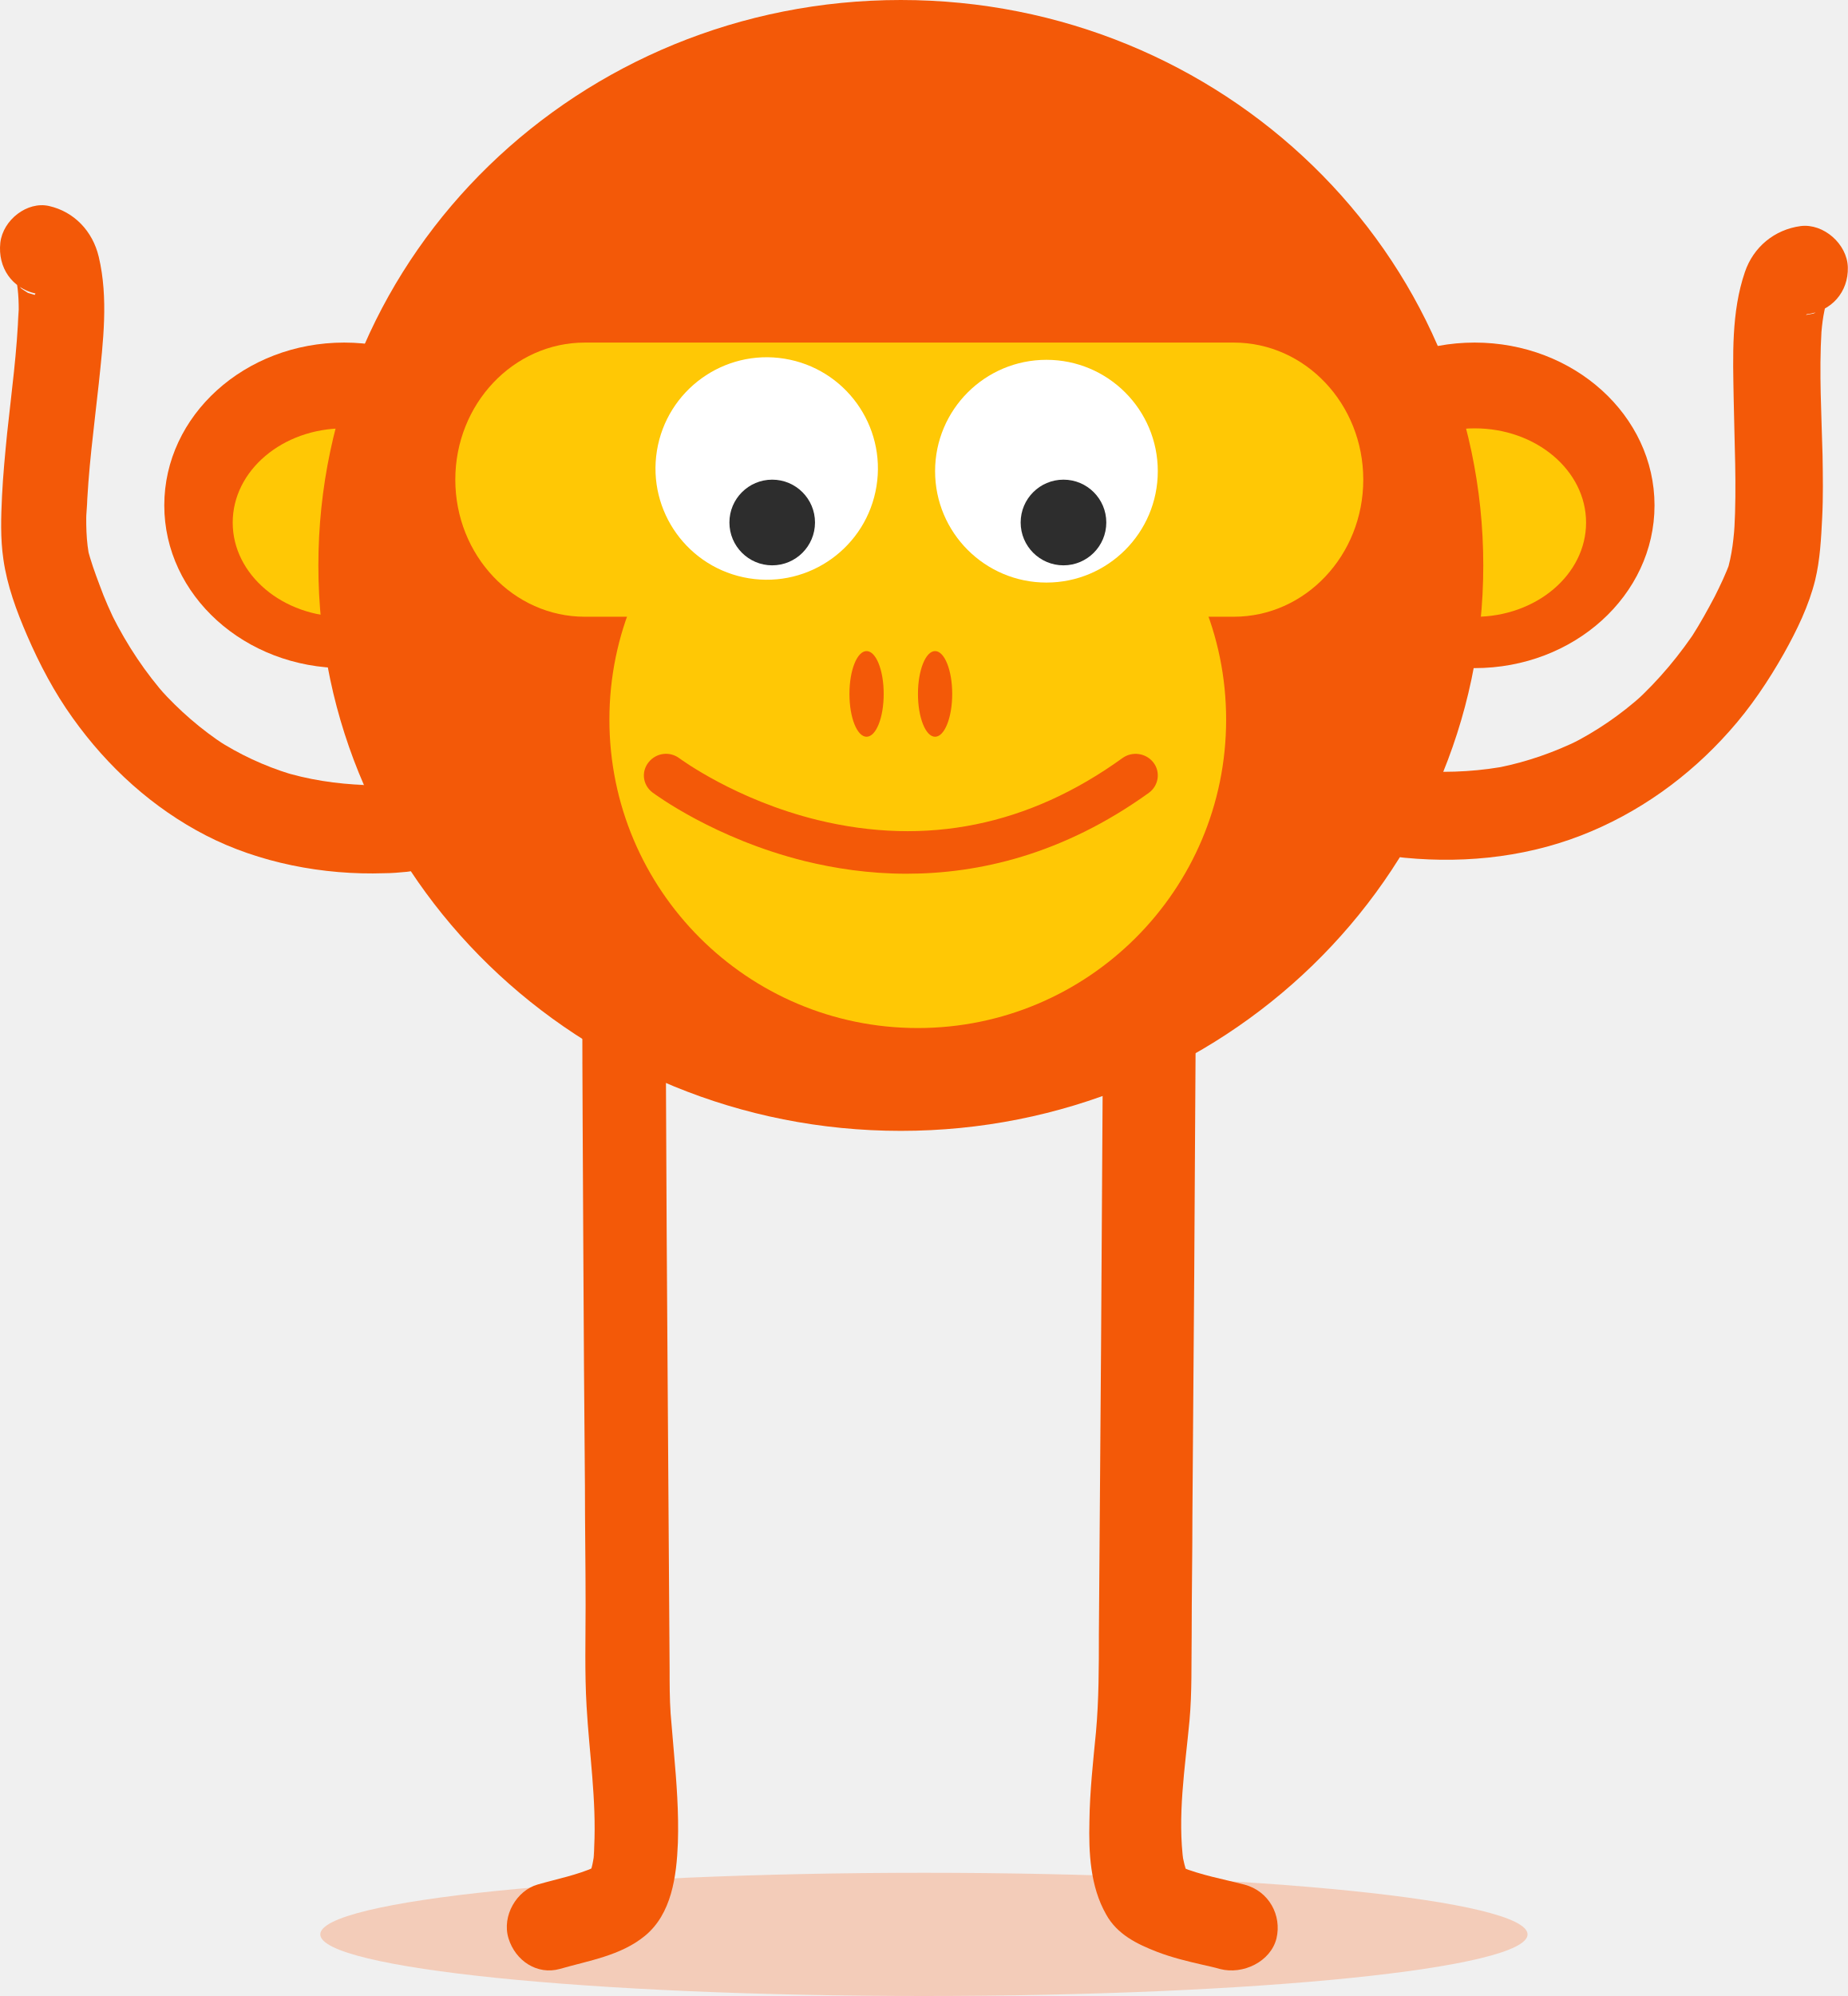
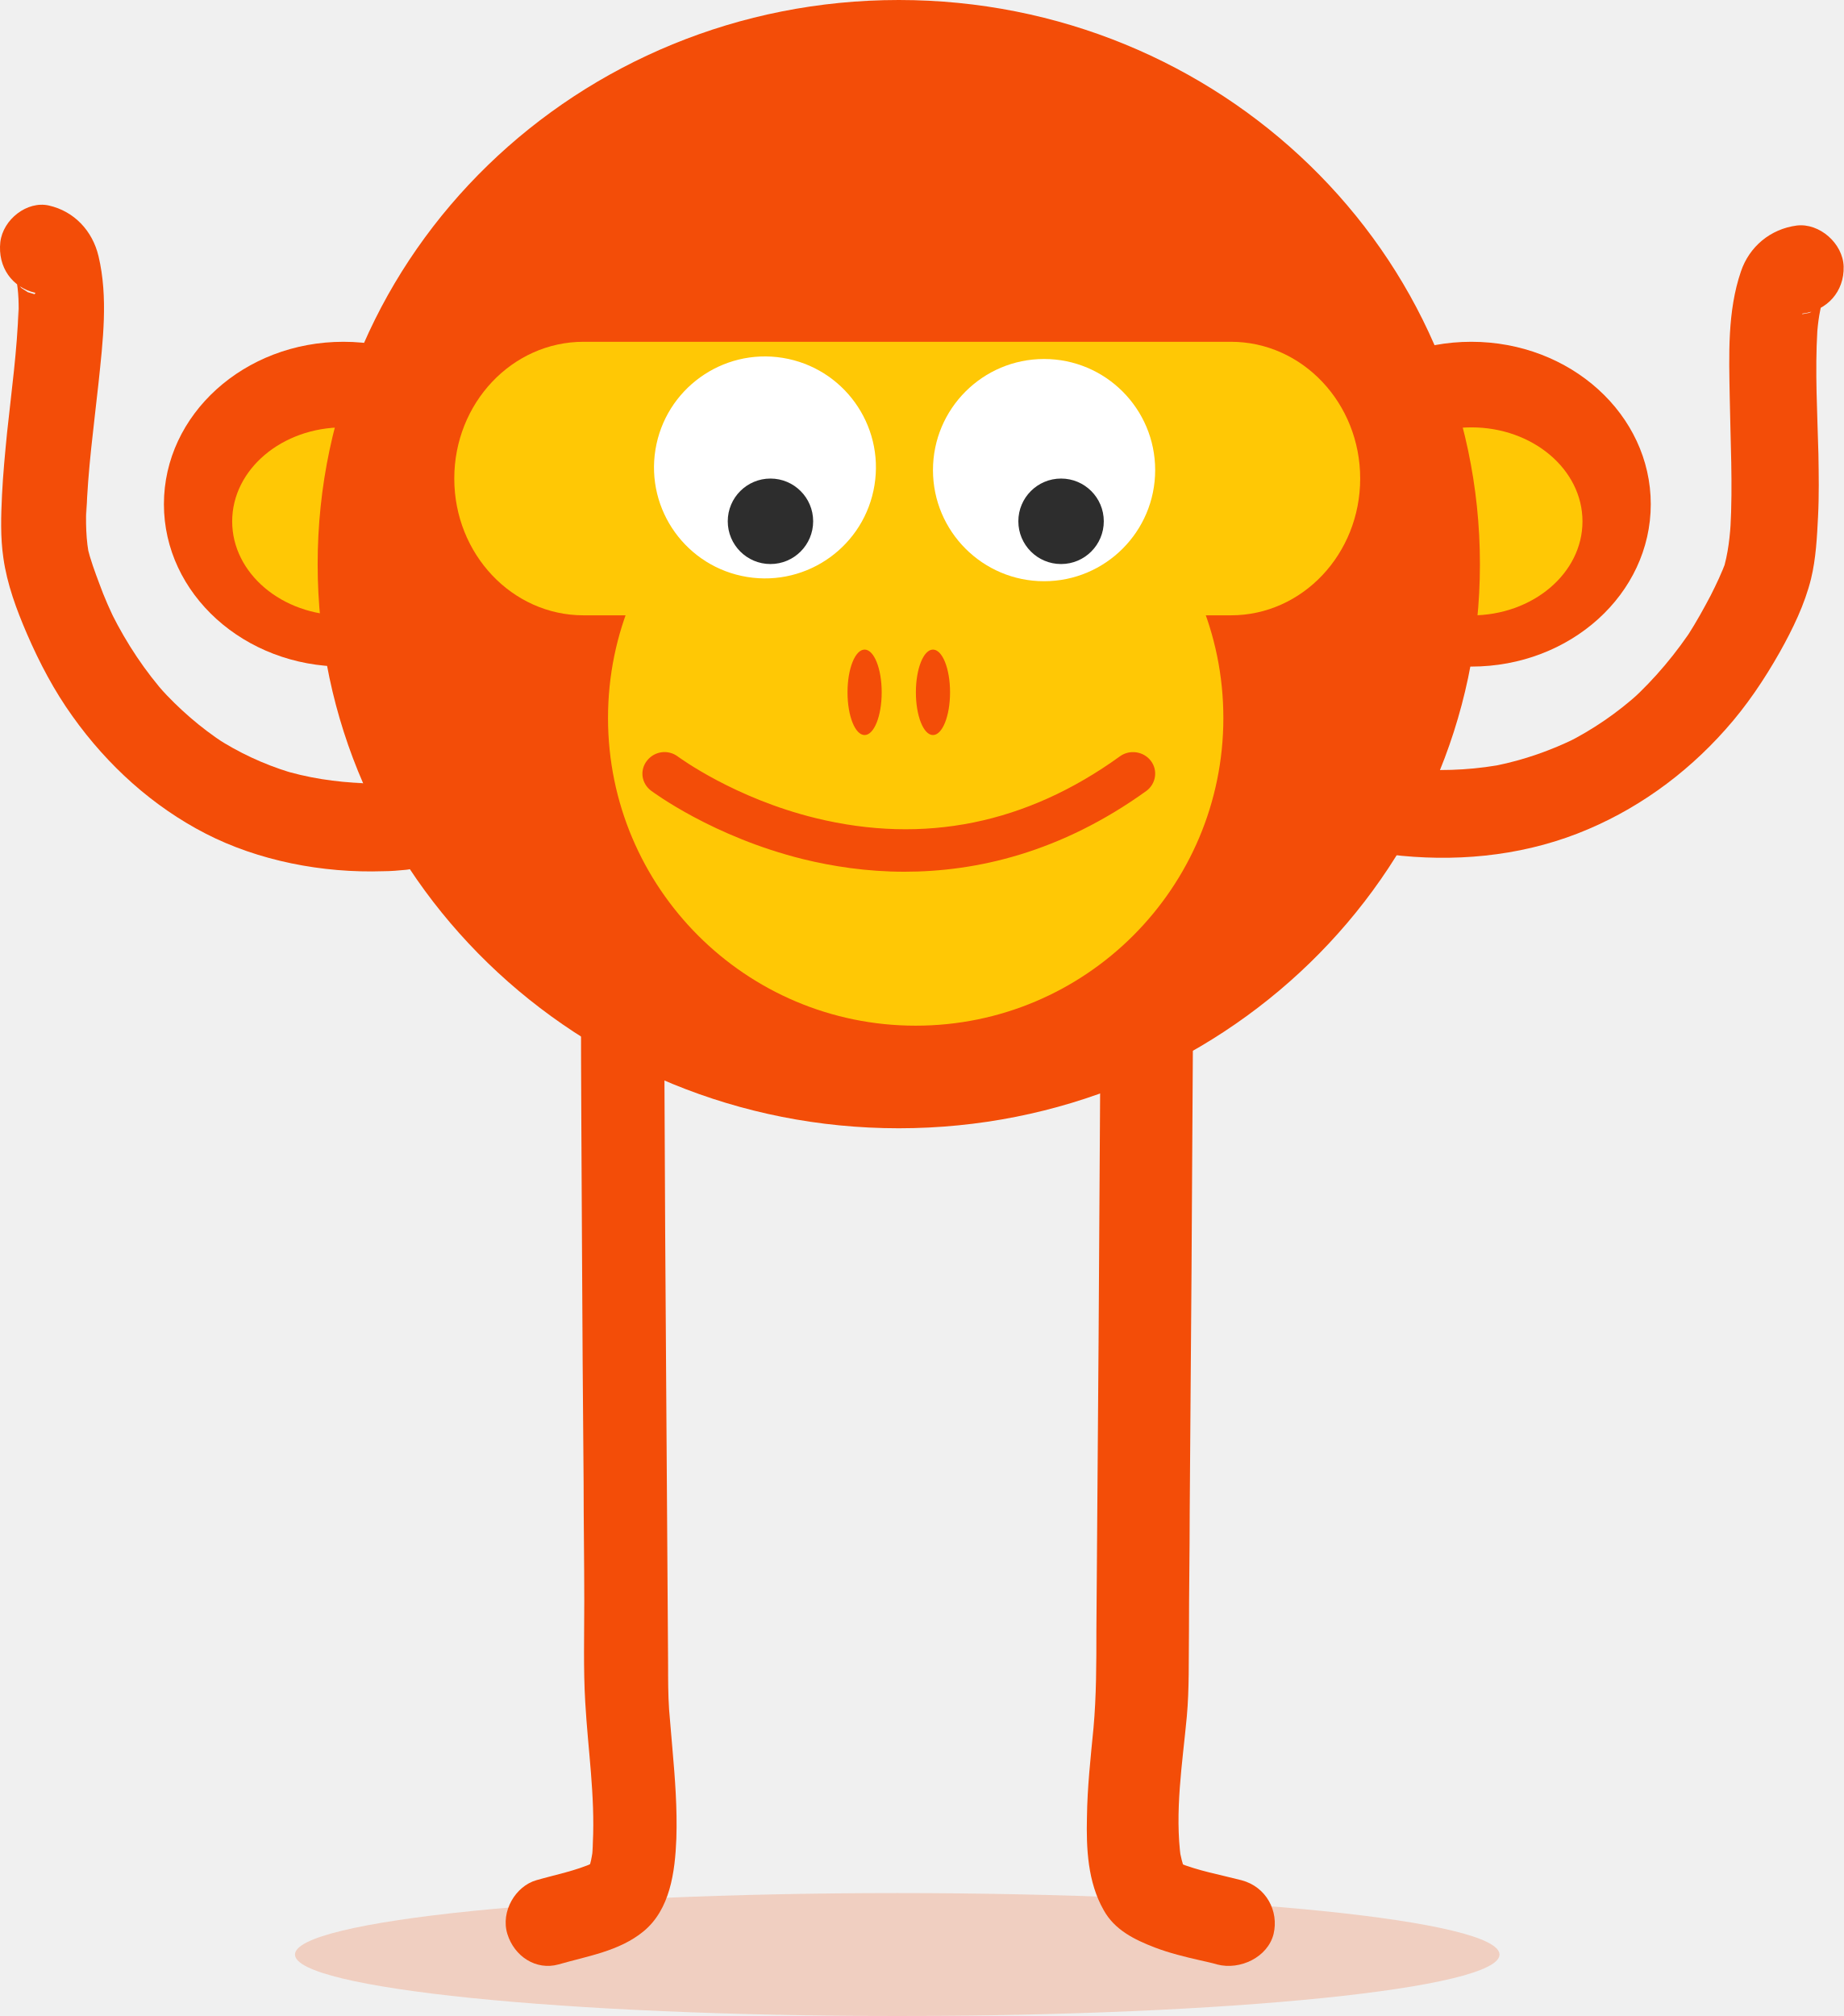
- <svg xmlns="http://www.w3.org/2000/svg" width="75" height="81" viewBox="0 0 75 81" fill="none">
-   <ellipse cx="37.5" cy="78.5" rx="24.5" ry="2.5" fill="#FF5500" fill-opacity="0.23" />
-   <path d="M23.62 30.981C23.62 34.238 23.62 37.48 23.634 40.737C23.634 43.994 23.66 47.236 23.674 50.493C23.687 53.764 23.714 57.02 23.741 60.291C23.741 61.913 23.768 63.52 23.768 65.141C23.768 66.509 23.728 67.89 23.808 69.244C23.916 71.147 24.211 73.036 24.117 74.954C24.117 75.179 24.09 75.405 24.063 75.616C24.077 75.461 24.104 75.306 24.13 75.151C24.09 75.489 24.023 75.842 23.889 76.152C23.942 76.011 23.996 75.87 24.063 75.729C24.01 75.856 23.942 75.983 23.875 76.096C23.969 75.983 24.05 75.856 24.144 75.743C24.09 75.814 24.023 75.87 23.956 75.926C24.063 75.828 24.184 75.743 24.291 75.644C24.13 75.771 23.942 75.856 23.768 75.94C23.902 75.884 24.036 75.828 24.171 75.757C23.419 76.096 22.6 76.251 21.821 76.476C20.975 76.716 20.358 77.745 20.639 78.661C20.921 79.578 21.808 80.156 22.721 79.902C23.889 79.564 25.191 79.366 26.171 78.563C27.259 77.674 27.46 76.152 27.514 74.784C27.554 73.558 27.46 72.331 27.353 71.119C27.313 70.597 27.259 70.061 27.219 69.54C27.178 68.933 27.178 68.327 27.178 67.735C27.151 63.816 27.125 59.883 27.098 55.963C27.071 52.058 27.044 48.139 27.031 44.233C27.017 40.3 27.004 36.381 27.004 32.447V30.981C27.004 30.05 26.225 29.162 25.312 29.205C24.399 29.247 23.62 29.98 23.62 30.981Z" fill="#F35908" />
-   <path d="M44.793 30.995C44.793 34.929 44.793 38.848 44.763 42.782C44.734 46.716 44.719 50.635 44.69 54.555C44.66 58.474 44.63 62.408 44.601 66.328C44.601 67.653 44.601 68.978 44.483 70.289C44.365 71.502 44.232 72.7 44.217 73.913C44.187 75.182 44.246 76.549 44.896 77.691C45.339 78.495 46.137 78.89 46.979 79.214C47.57 79.44 48.205 79.595 48.825 79.736C49.062 79.792 49.283 79.835 49.519 79.905C50.45 80.145 51.572 79.609 51.809 78.664C52.03 77.734 51.513 76.747 50.509 76.479C49.638 76.253 48.751 76.098 47.924 75.76C48.072 75.816 48.22 75.873 48.367 75.943C48.16 75.859 47.968 75.76 47.791 75.647C47.909 75.746 48.042 75.83 48.16 75.929C48.087 75.873 48.013 75.816 47.954 75.746C48.057 75.859 48.146 75.985 48.249 76.098C48.16 75.985 48.087 75.859 48.042 75.732C48.101 75.873 48.16 76.014 48.234 76.155C48.101 75.83 48.028 75.492 47.968 75.154C47.983 75.309 48.013 75.464 48.042 75.619C47.776 73.701 48.101 71.728 48.279 69.824C48.382 68.682 48.352 67.526 48.367 66.37C48.367 64.748 48.397 63.141 48.397 61.52C48.426 58.249 48.441 54.992 48.471 51.721C48.485 48.464 48.515 45.221 48.53 41.964C48.53 38.707 48.559 35.465 48.559 32.208V30.981C48.559 30.05 47.703 29.162 46.698 29.205C45.694 29.247 44.837 29.98 44.837 30.981L44.793 30.995Z" fill="#F35908" />
-   <path d="M73.288 12.794C73.274 12.794 73.245 12.794 73.231 12.794C73.388 12.766 73.531 12.737 73.687 12.709C73.63 12.709 73.573 12.737 73.516 12.766C73.659 12.694 73.801 12.623 73.944 12.552C73.887 12.58 73.83 12.623 73.787 12.652C73.901 12.552 74.03 12.438 74.144 12.324C74.072 12.395 74.015 12.466 73.958 12.552C74.044 12.424 74.129 12.295 74.215 12.167C74.129 12.31 74.058 12.466 74.015 12.623C74.058 12.481 74.115 12.338 74.158 12.181C73.987 12.737 73.93 13.322 73.901 13.892C73.901 13.735 73.915 13.592 73.93 13.436C73.83 15.117 73.93 16.799 73.973 18.467C73.987 19.308 74.001 20.163 73.958 21.004C73.915 21.859 73.873 22.714 73.673 23.541C73.416 24.582 72.931 25.579 72.404 26.52C71.776 27.632 71.049 28.715 70.194 29.67C68.539 31.537 66.486 33.005 64.175 33.903C61.751 34.844 59.113 35.072 56.546 34.758C56.232 34.716 55.919 34.673 55.605 34.616C54.678 34.459 53.965 33.461 54.179 32.521C54.407 31.566 55.291 30.924 56.275 31.095C56.888 31.209 57.516 31.281 58.143 31.323C57.986 31.323 57.844 31.309 57.687 31.295C58.899 31.366 60.126 31.295 61.323 31.052C61.166 31.081 61.024 31.11 60.867 31.138C61.994 30.91 63.092 30.525 64.133 30.012C63.99 30.083 63.847 30.155 63.705 30.226C64.789 29.684 65.787 29 66.685 28.188C66.571 28.287 66.443 28.401 66.329 28.515C67.327 27.603 68.197 26.563 68.939 25.422C68.853 25.551 68.767 25.679 68.682 25.807C69.01 25.294 69.309 24.753 69.595 24.211C69.823 23.755 70.051 23.285 70.222 22.8C70.179 22.942 70.122 23.085 70.079 23.242C70.308 22.529 70.379 21.774 70.422 21.033C70.422 21.189 70.407 21.332 70.393 21.489C70.493 19.707 70.393 17.925 70.365 16.144C70.336 14.448 70.265 12.666 70.821 11.041C71.163 10.029 72.019 9.316 73.088 9.174C74.015 9.06 74.971 9.901 74.999 10.842C75.028 11.854 74.329 12.637 73.331 12.752L73.288 12.794Z" fill="#F35908" />
-   <path d="M1.4 11.982C1.413 11.982 1.441 11.982 1.455 11.982C1.317 11.94 1.166 11.897 1.029 11.854C1.084 11.868 1.139 11.897 1.194 11.925C1.056 11.839 0.933 11.753 0.796 11.668C0.85 11.696 0.892 11.739 0.933 11.782C0.823 11.668 0.727 11.553 0.617 11.424C0.686 11.496 0.727 11.582 0.782 11.668C0.713 11.524 0.645 11.396 0.576 11.252C0.645 11.396 0.699 11.567 0.741 11.725C0.713 11.582 0.672 11.424 0.645 11.281C0.768 11.854 0.768 12.441 0.754 13.014C0.754 12.856 0.754 12.713 0.754 12.555C0.699 14.245 0.466 15.92 0.288 17.595C0.205 18.44 0.123 19.285 0.082 20.13C0.041 20.989 0.013 21.848 0.137 22.693C0.288 23.767 0.672 24.797 1.098 25.785C1.606 26.96 2.21 28.105 2.951 29.136C4.379 31.141 6.218 32.801 8.36 33.904C10.501 35.007 13.11 35.522 15.608 35.436C15.91 35.436 16.212 35.407 16.514 35.379C17.42 35.293 18.189 34.362 18.065 33.417C17.928 32.444 17.145 31.713 16.184 31.799C15.581 31.857 14.976 31.871 14.386 31.857C14.537 31.857 14.674 31.857 14.825 31.857C13.659 31.814 12.492 31.642 11.366 31.284C11.503 31.327 11.654 31.37 11.792 31.413C10.721 31.083 9.705 30.611 8.758 29.995C8.895 30.081 9.019 30.167 9.156 30.253C8.167 29.608 7.275 28.835 6.479 27.948C6.589 28.062 6.685 28.177 6.795 28.305C5.902 27.303 5.161 26.186 4.557 24.984C4.626 25.127 4.694 25.256 4.763 25.399C4.488 24.855 4.241 24.296 4.035 23.724C3.857 23.251 3.678 22.764 3.555 22.263C3.582 22.406 3.624 22.564 3.651 22.707C3.486 21.977 3.486 21.204 3.514 20.459C3.514 20.616 3.514 20.76 3.514 20.917C3.569 19.127 3.816 17.352 4.008 15.576C4.186 13.873 4.406 12.097 4.008 10.422C3.761 9.377 3.006 8.589 1.99 8.36C1.111 8.159 0.123 8.918 0.013 9.849C-0.097 10.866 0.494 11.696 1.441 11.911L1.4 11.982Z" fill="#F35908" />
-   <path d="M59.852 27.113C63.884 27.113 67.153 24.156 67.153 20.508C67.153 16.86 63.884 13.902 59.852 13.902C55.819 13.902 52.551 16.86 52.551 20.508C52.551 24.156 55.819 27.113 59.852 27.113Z" fill="#F35908" />
+ <svg xmlns="http://www.w3.org/2000/svg" width="75" height="82" viewBox="0 0 75 82" fill="none">
+   <ellipse cx="36.5" cy="79.5" rx="24.5" ry="2.5" fill="#F34D08" fill-opacity="0.2" />
+   <path d="M23.62 30.981C23.62 34.238 23.62 37.48 23.634 40.737C23.634 43.994 23.66 47.236 23.674 50.493C23.687 53.764 23.714 57.02 23.741 60.291C23.741 61.913 23.768 63.52 23.768 65.141C23.768 66.509 23.728 67.89 23.808 69.244C23.916 71.147 24.211 73.036 24.117 74.954C24.117 75.179 24.09 75.405 24.063 75.616C24.077 75.461 24.104 75.306 24.13 75.151C24.09 75.489 24.023 75.842 23.889 76.152C23.942 76.011 23.996 75.87 24.063 75.729C24.01 75.856 23.942 75.983 23.875 76.096C23.969 75.983 24.05 75.856 24.144 75.743C24.09 75.814 24.023 75.87 23.956 75.926C24.063 75.828 24.184 75.743 24.291 75.644C24.13 75.771 23.942 75.856 23.768 75.94C23.902 75.884 24.036 75.828 24.171 75.757C23.419 76.096 22.6 76.251 21.821 76.476C20.975 76.716 20.358 77.745 20.639 78.661C20.921 79.578 21.808 80.156 22.721 79.902C23.889 79.564 25.191 79.366 26.171 78.563C27.259 77.674 27.46 76.152 27.514 74.784C27.554 73.558 27.46 72.331 27.353 71.119C27.313 70.597 27.259 70.061 27.219 69.54C27.178 68.933 27.178 68.327 27.178 67.735C27.151 63.816 27.125 59.883 27.098 55.963C27.071 52.058 27.044 48.139 27.031 44.233C27.017 40.3 27.004 36.381 27.004 32.447V30.981C27.004 30.05 26.225 29.162 25.312 29.205C24.399 29.247 23.62 29.98 23.62 30.981Z" fill="#F34D08" />
+   <path d="M44.793 30.995C44.793 34.929 44.793 38.848 44.763 42.782C44.734 46.716 44.719 50.635 44.69 54.555C44.66 58.474 44.63 62.408 44.601 66.328C44.601 67.653 44.601 68.978 44.483 70.289C44.365 71.502 44.232 72.7 44.217 73.913C44.187 75.182 44.246 76.549 44.896 77.691C45.339 78.495 46.137 78.89 46.979 79.214C47.57 79.44 48.205 79.595 48.825 79.736C49.062 79.792 49.283 79.835 49.519 79.905C50.45 80.145 51.572 79.609 51.809 78.664C52.03 77.734 51.513 76.747 50.509 76.479C49.638 76.253 48.751 76.098 47.924 75.76C48.072 75.816 48.22 75.873 48.367 75.943C48.16 75.859 47.968 75.76 47.791 75.647C47.909 75.746 48.042 75.83 48.16 75.929C48.087 75.873 48.013 75.816 47.954 75.746C48.057 75.859 48.146 75.985 48.249 76.098C48.16 75.985 48.087 75.859 48.042 75.732C48.101 75.873 48.16 76.014 48.234 76.155C48.101 75.83 48.028 75.492 47.968 75.154C47.983 75.309 48.013 75.464 48.042 75.619C47.776 73.701 48.101 71.728 48.279 69.824C48.382 68.682 48.352 67.526 48.367 66.37C48.367 64.748 48.397 63.141 48.397 61.52C48.426 58.249 48.441 54.992 48.471 51.721C48.485 48.464 48.515 45.221 48.53 41.964C48.53 38.707 48.559 35.465 48.559 32.208V30.981C48.559 30.05 47.703 29.162 46.698 29.205C45.694 29.247 44.837 29.98 44.837 30.981L44.793 30.995Z" fill="#F34D08" />
+   <path d="M73.288 12.794C73.274 12.794 73.245 12.794 73.231 12.794C73.388 12.766 73.531 12.737 73.687 12.709C73.63 12.709 73.573 12.737 73.516 12.766C73.659 12.694 73.801 12.623 73.944 12.552C73.887 12.58 73.83 12.623 73.787 12.652C73.901 12.552 74.03 12.438 74.144 12.324C74.072 12.395 74.015 12.466 73.958 12.552C74.044 12.424 74.129 12.295 74.215 12.167C74.129 12.31 74.058 12.466 74.015 12.623C74.058 12.481 74.115 12.338 74.158 12.181C73.987 12.737 73.93 13.322 73.901 13.892C73.901 13.735 73.915 13.592 73.93 13.436C73.83 15.117 73.93 16.799 73.973 18.467C73.987 19.308 74.001 20.163 73.958 21.004C73.915 21.859 73.873 22.714 73.673 23.541C73.416 24.582 72.931 25.579 72.404 26.52C71.776 27.632 71.049 28.715 70.194 29.67C68.539 31.537 66.486 33.005 64.175 33.903C61.751 34.844 59.113 35.072 56.546 34.758C56.232 34.716 55.919 34.673 55.605 34.616C54.678 34.459 53.965 33.461 54.179 32.521C54.407 31.566 55.291 30.924 56.275 31.095C56.888 31.209 57.516 31.281 58.143 31.323C57.986 31.323 57.844 31.309 57.687 31.295C58.899 31.366 60.126 31.295 61.323 31.052C61.166 31.081 61.024 31.11 60.867 31.138C61.994 30.91 63.092 30.525 64.133 30.012C63.99 30.083 63.847 30.155 63.705 30.226C64.789 29.684 65.787 29 66.685 28.188C66.571 28.287 66.443 28.401 66.329 28.515C67.327 27.603 68.197 26.563 68.939 25.422C68.853 25.551 68.767 25.679 68.682 25.807C69.01 25.294 69.309 24.753 69.595 24.211C69.823 23.755 70.051 23.285 70.222 22.8C70.179 22.942 70.122 23.085 70.079 23.242C70.308 22.529 70.379 21.774 70.422 21.033C70.422 21.189 70.407 21.332 70.393 21.489C70.493 19.707 70.393 17.925 70.365 16.144C70.336 14.448 70.265 12.666 70.821 11.041C71.163 10.029 72.019 9.316 73.088 9.174C74.015 9.06 74.971 9.901 74.999 10.842C75.028 11.854 74.329 12.637 73.331 12.752L73.288 12.794Z" fill="#F34D08" />
+   <path d="M1.4 11.982C1.413 11.982 1.441 11.982 1.455 11.982C1.317 11.94 1.166 11.897 1.029 11.854C1.084 11.868 1.139 11.897 1.194 11.925C1.056 11.839 0.933 11.753 0.796 11.668C0.85 11.696 0.892 11.739 0.933 11.782C0.823 11.668 0.727 11.553 0.617 11.424C0.686 11.496 0.727 11.582 0.782 11.668C0.713 11.524 0.645 11.396 0.576 11.252C0.645 11.396 0.699 11.567 0.741 11.725C0.713 11.582 0.672 11.424 0.645 11.281C0.768 11.854 0.768 12.441 0.754 13.014C0.754 12.856 0.754 12.713 0.754 12.555C0.699 14.245 0.466 15.92 0.288 17.595C0.205 18.44 0.123 19.285 0.082 20.13C0.041 20.989 0.013 21.848 0.137 22.693C0.288 23.767 0.672 24.797 1.098 25.785C1.606 26.96 2.21 28.105 2.951 29.136C4.379 31.141 6.218 32.801 8.36 33.904C10.501 35.007 13.11 35.522 15.608 35.436C15.91 35.436 16.212 35.407 16.514 35.379C17.42 35.293 18.189 34.362 18.065 33.417C17.928 32.444 17.145 31.713 16.184 31.799C15.581 31.857 14.976 31.871 14.386 31.857C14.537 31.857 14.674 31.857 14.825 31.857C13.659 31.814 12.492 31.642 11.366 31.284C11.503 31.327 11.654 31.37 11.792 31.413C10.721 31.083 9.705 30.611 8.758 29.995C8.895 30.081 9.019 30.167 9.156 30.253C8.167 29.608 7.275 28.835 6.479 27.948C6.589 28.062 6.685 28.177 6.795 28.305C5.902 27.303 5.161 26.186 4.557 24.984C4.626 25.127 4.694 25.256 4.763 25.399C4.488 24.855 4.241 24.296 4.035 23.724C3.857 23.251 3.678 22.764 3.555 22.263C3.582 22.406 3.624 22.564 3.651 22.707C3.486 21.977 3.486 21.204 3.514 20.459C3.514 20.616 3.514 20.76 3.514 20.917C3.569 19.127 3.816 17.352 4.008 15.576C4.186 13.873 4.406 12.097 4.008 10.422C3.761 9.377 3.006 8.589 1.99 8.36C1.111 8.159 0.123 8.918 0.013 9.849C-0.097 10.866 0.494 11.696 1.441 11.911L1.4 11.982Z" fill="#F34D08" />
+   <path d="M59.852 27.113C63.884 27.113 67.153 24.156 67.153 20.508C67.153 16.86 63.884 13.902 59.852 13.902C55.819 13.902 52.551 16.86 52.551 20.508C52.551 24.156 55.819 27.113 59.852 27.113Z" fill="#F34D08" />
  <path d="M59.855 25.031C62.352 25.031 64.375 23.319 64.375 21.207C64.375 19.095 62.352 17.383 59.855 17.383C57.359 17.383 55.336 19.095 55.336 21.207C55.336 23.319 57.359 25.031 59.855 25.031Z" fill="#FFC805" />
-   <path d="M13.969 27.113C18.001 27.113 21.27 24.156 21.27 20.508C21.27 16.86 18.001 13.902 13.969 13.902C9.937 13.902 6.668 16.86 6.668 20.508C6.668 24.156 9.937 27.113 13.969 27.113Z" fill="#F35908" />
+   <path d="M13.969 27.113C18.001 27.113 21.27 24.156 21.27 20.508C21.27 16.86 18.001 13.902 13.969 13.902C9.937 13.902 6.668 16.86 6.668 20.508C6.668 24.156 9.937 27.113 13.969 27.113Z" fill="#F34D08" />
  <path d="M13.965 25.031C16.461 25.031 18.485 23.319 18.485 21.207C18.485 19.095 16.461 17.383 13.965 17.383C11.469 17.383 9.445 19.095 9.445 21.207C9.445 23.319 11.469 25.031 13.965 25.031Z" fill="#FFC805" />
-   <path d="M36.563 45.892C49.619 45.892 60.203 35.618 60.203 22.946C60.203 10.273 49.619 0 36.563 0C23.506 0 12.922 10.273 12.922 22.946C12.922 35.618 23.506 45.892 36.563 45.892Z" fill="#F35908" />
+   <path d="M36.563 45.892C49.619 45.892 60.203 35.618 60.203 22.946C60.203 10.273 49.619 0 36.563 0C23.506 0 12.922 10.273 12.922 22.946C12.922 35.618 23.506 45.892 36.563 45.892Z" fill="#F34D08" />
  <path d="M37.25 41.719C44.162 41.719 49.766 36.116 49.766 29.203C49.766 22.291 44.162 16.688 37.25 16.688C30.338 16.688 24.734 22.291 24.734 29.203C24.734 36.116 30.338 41.719 37.25 41.719Z" fill="#FFC805" />
  <path d="M50.074 13.902H23.739C20.835 13.902 18.48 16.393 18.48 19.465C18.48 22.537 20.835 25.028 23.739 25.028H50.074C52.978 25.028 55.332 22.537 55.332 19.465C55.332 16.393 52.978 13.902 50.074 13.902Z" fill="#FFC805" />
  <path d="M35.574 19.734C35.973 17.273 34.301 14.955 31.84 14.556C29.38 14.158 27.062 15.83 26.663 18.291C26.265 20.751 27.936 23.069 30.397 23.468C32.858 23.866 35.176 22.195 35.574 19.734Z" fill="white" />
  <path d="M31.342 22.942C32.301 22.942 33.079 22.163 33.079 21.203C33.079 20.243 32.301 19.465 31.342 19.465C30.383 19.465 29.605 20.243 29.605 21.203C29.605 22.163 30.383 22.942 31.342 22.942Z" fill="#2D2D2D" />
  <path d="M42.473 23.641C44.969 23.641 46.992 21.617 46.992 19.121C46.992 16.625 44.969 14.602 42.473 14.602C39.977 14.602 37.953 16.625 37.953 19.121C37.953 21.617 39.977 23.641 42.473 23.641Z" fill="white" />
  <path d="M43.164 22.942C44.124 22.942 44.902 22.163 44.902 21.203C44.902 20.243 44.124 19.465 43.164 19.465C42.204 19.465 41.426 20.243 41.426 21.203C41.426 22.163 42.204 22.942 43.164 22.942Z" fill="#2D2D2D" />
-   <path d="M35.172 29.898C34.788 29.898 34.477 29.126 34.477 28.16C34.477 27.195 34.788 26.422 35.172 26.422C35.556 26.422 35.867 27.195 35.867 28.16C35.867 29.126 35.556 29.898 35.172 29.898Z" fill="#F35908" />
-   <path d="M37.953 29.898C38.337 29.898 38.648 29.12 38.648 28.16C38.648 27.2 38.337 26.422 37.953 26.422C37.569 26.422 37.258 27.2 37.258 28.16C37.258 29.12 37.569 29.898 37.953 29.898Z" fill="#F35908" />
-   <path d="M36.79 35.457C35.249 35.457 33.863 35.236 32.675 34.947C28.999 34.036 26.581 32.228 26.482 32.159C26.087 31.856 26.016 31.317 26.327 30.931C26.638 30.545 27.189 30.476 27.585 30.779C27.628 30.807 29.862 32.463 33.184 33.277C37.596 34.353 41.753 33.511 45.556 30.765C45.952 30.476 46.518 30.558 46.815 30.945C47.112 31.331 47.027 31.883 46.631 32.173C43.139 34.684 39.717 35.457 36.79 35.457Z" fill="#F35908" />
+   <path d="M35.172 29.898C34.788 29.898 34.477 29.126 34.477 28.16C34.477 27.195 34.788 26.422 35.172 26.422C35.556 26.422 35.867 27.195 35.867 28.16C35.867 29.126 35.556 29.898 35.172 29.898Z" fill="#F34D08" />
+   <path d="M37.953 29.898C38.337 29.898 38.648 29.12 38.648 28.16C38.648 27.2 38.337 26.422 37.953 26.422C37.569 26.422 37.258 27.2 37.258 28.16C37.258 29.12 37.569 29.898 37.953 29.898Z" fill="#F34D08" />
+   <path d="M36.79 35.457C35.249 35.457 33.863 35.236 32.675 34.947C28.999 34.036 26.581 32.228 26.482 32.159C26.087 31.856 26.016 31.317 26.327 30.931C26.638 30.545 27.189 30.476 27.585 30.779C27.628 30.807 29.862 32.463 33.184 33.277C37.596 34.353 41.753 33.511 45.556 30.765C45.952 30.476 46.518 30.558 46.815 30.945C47.112 31.331 47.027 31.883 46.631 32.173C43.139 34.684 39.717 35.457 36.79 35.457Z" fill="#F34D08" />
</svg>
